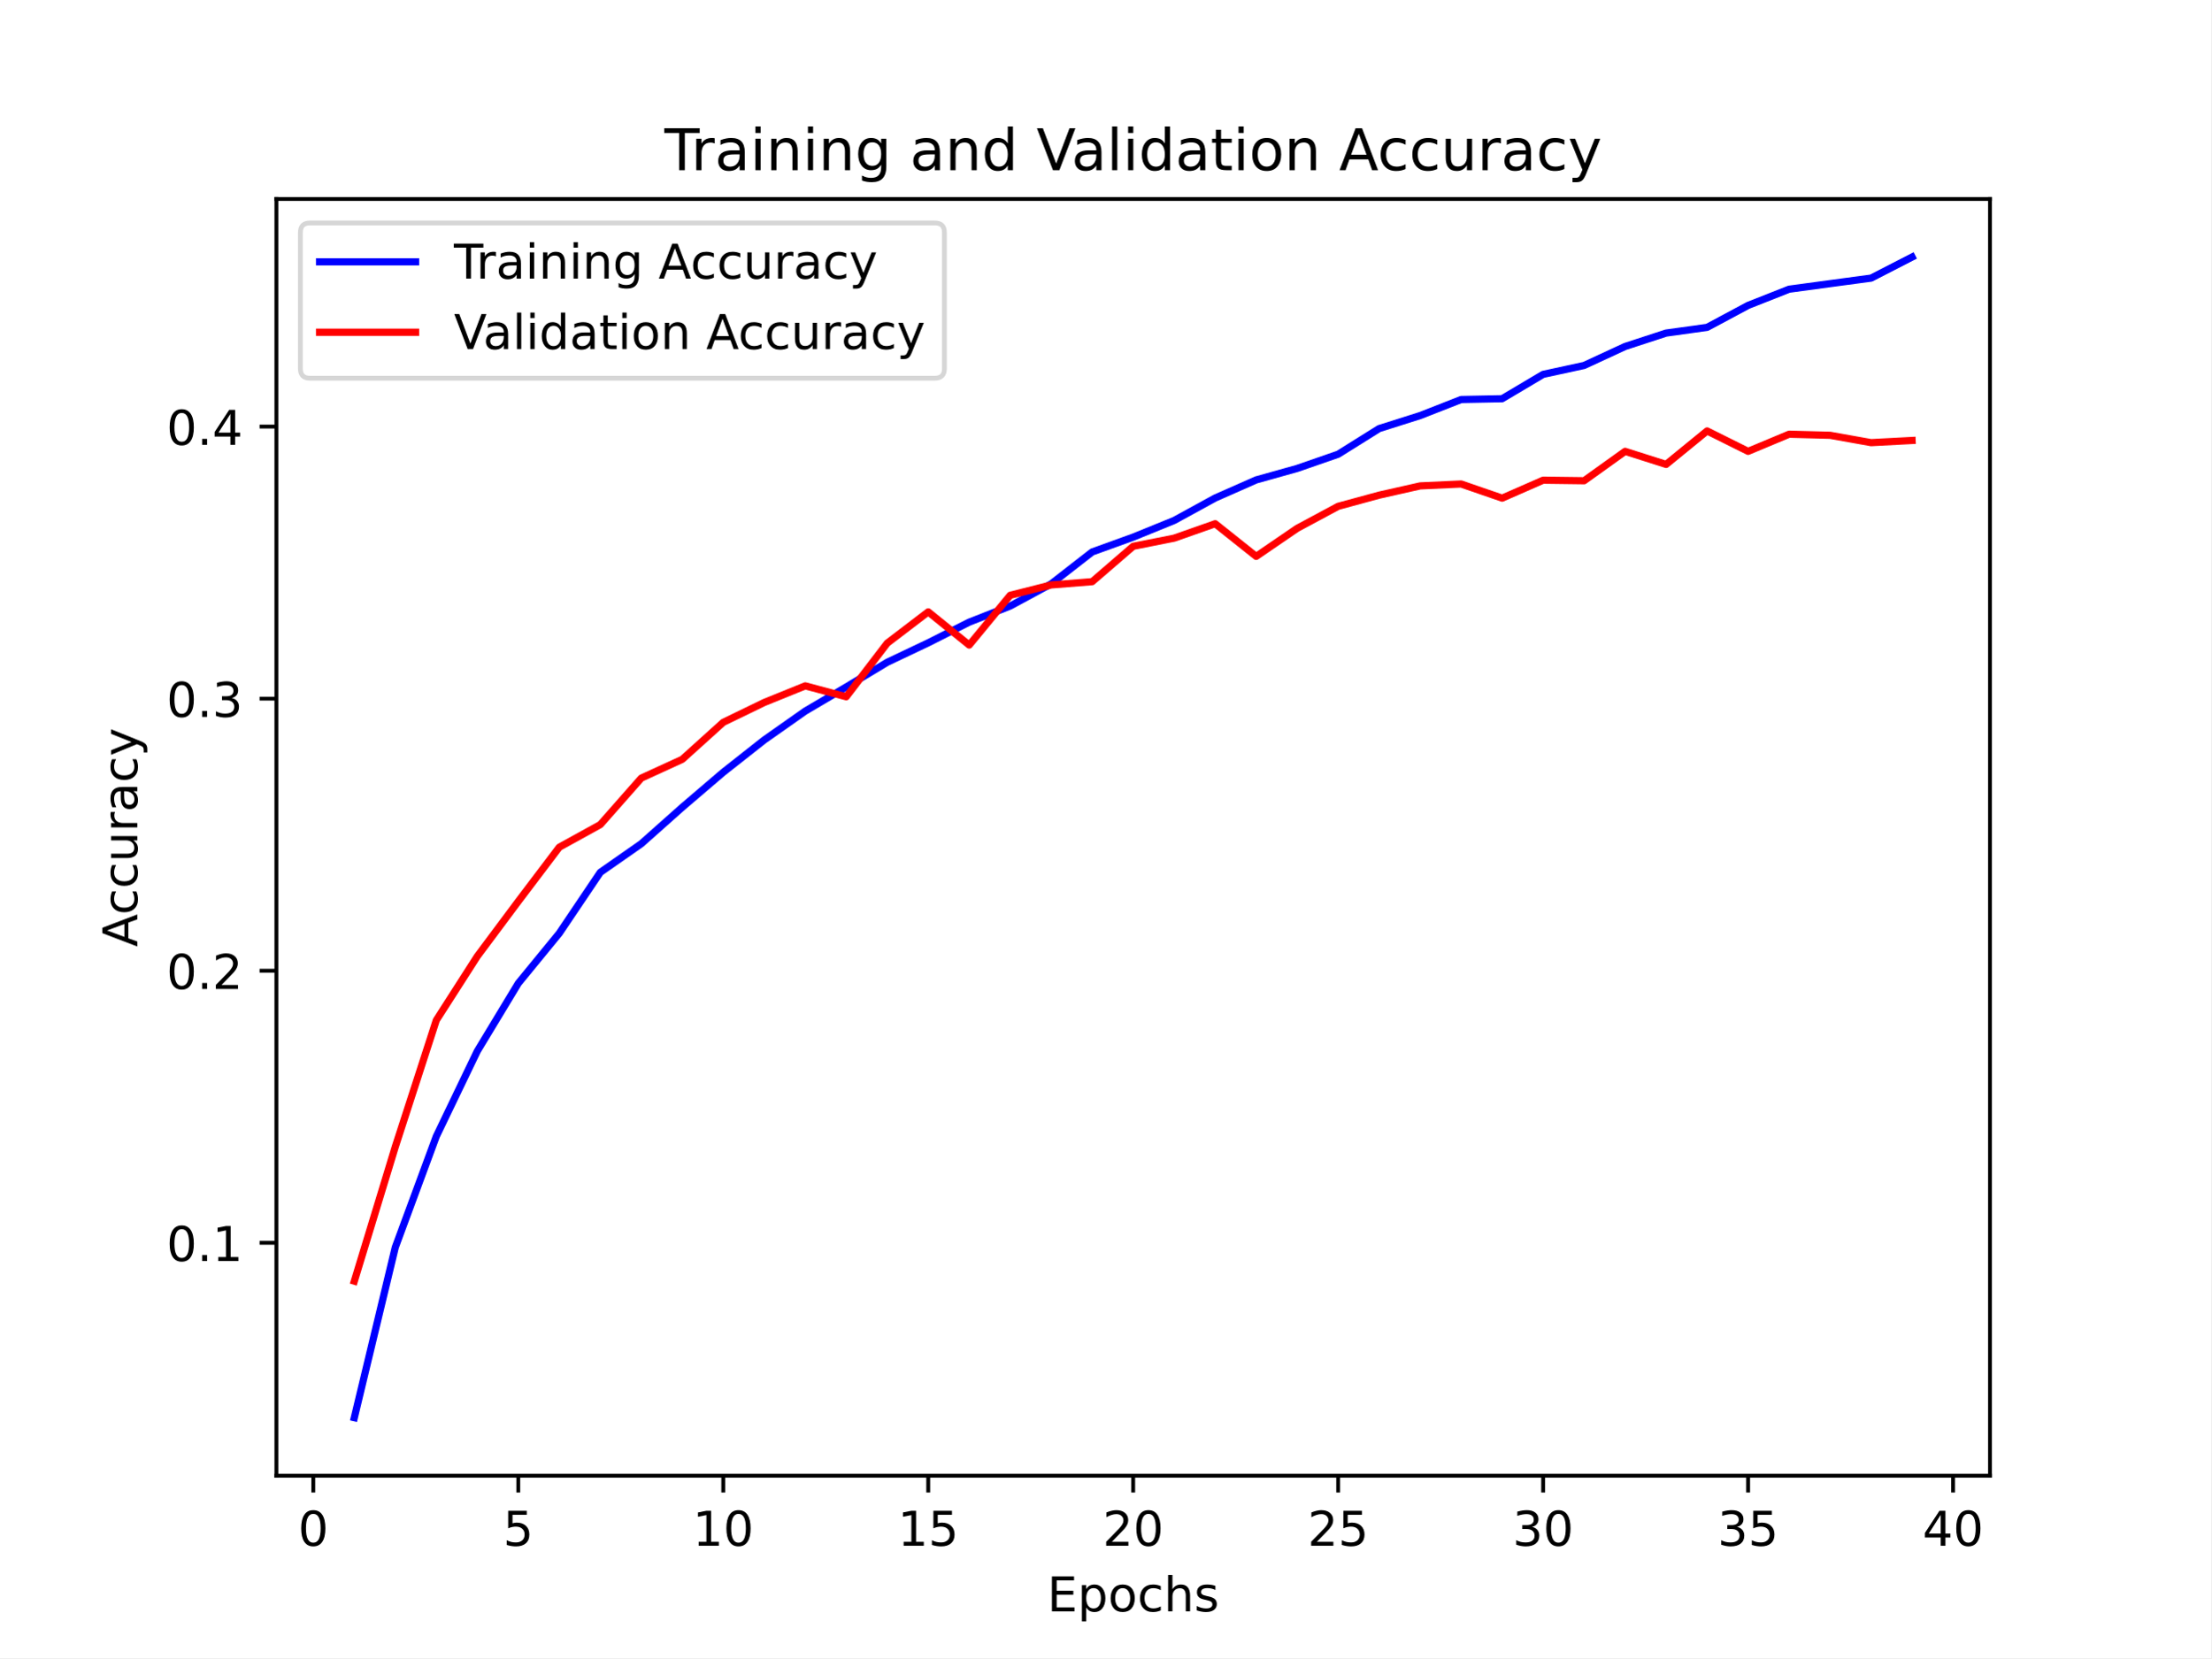
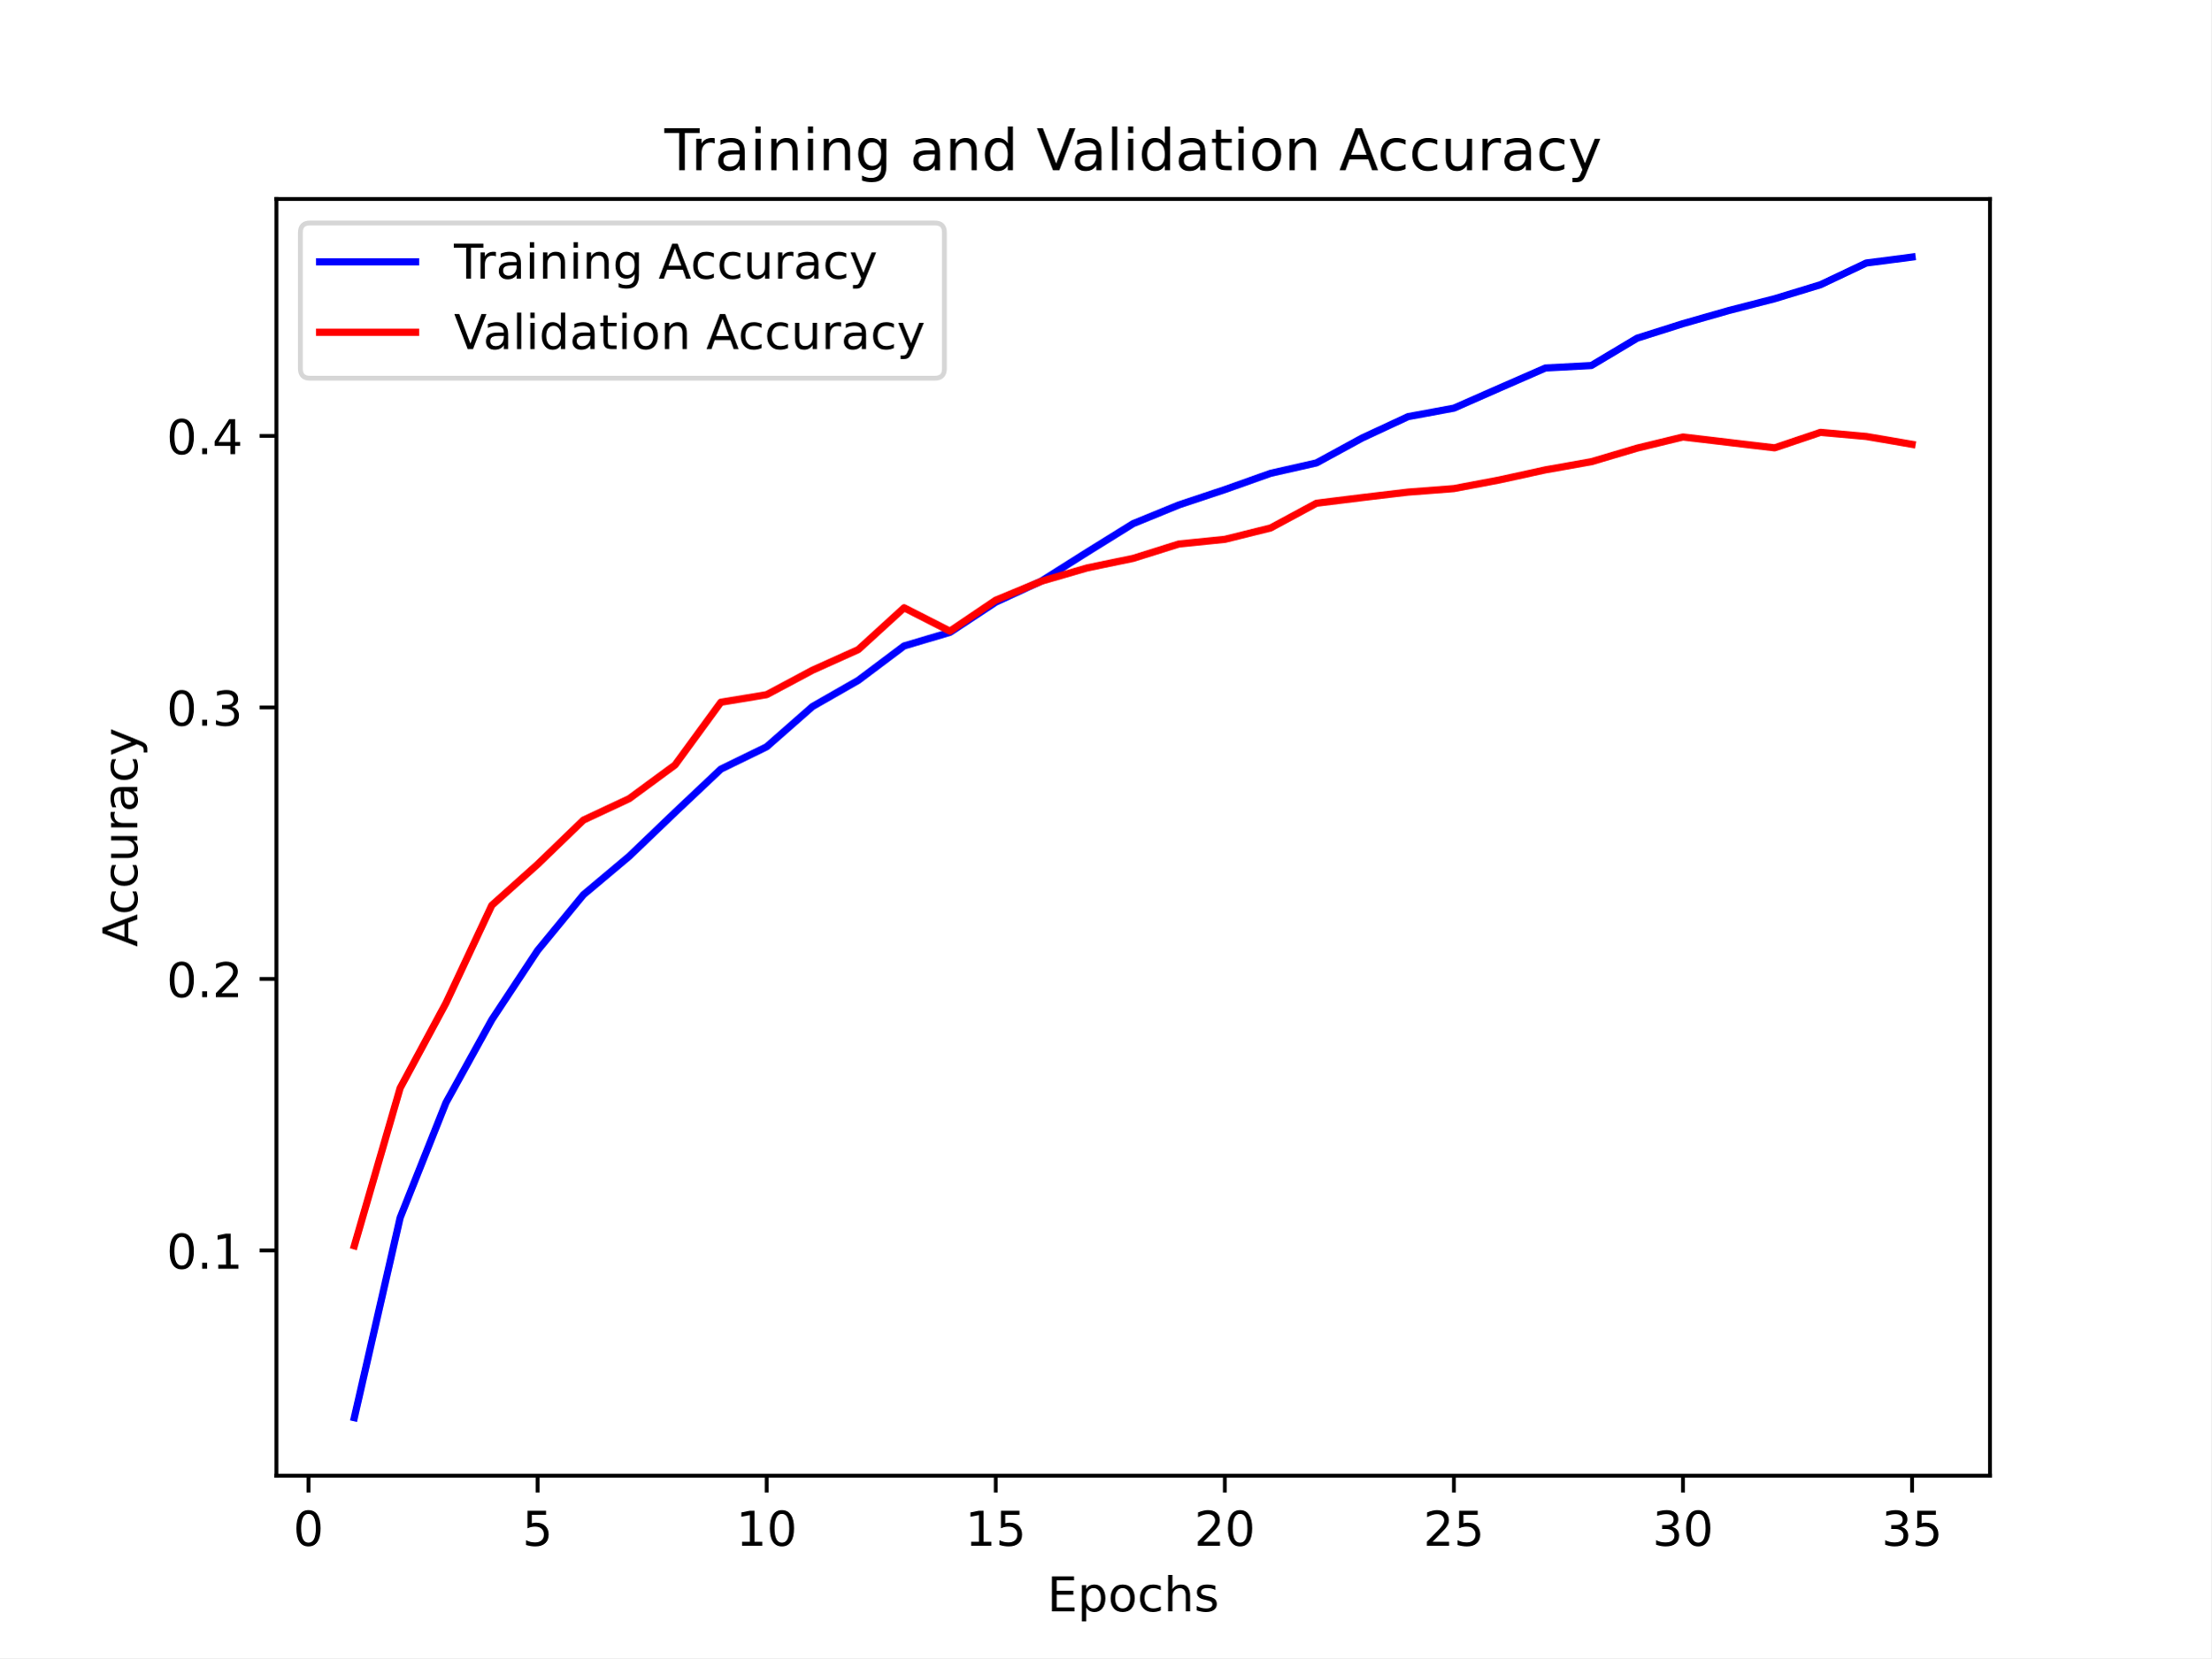
<svg xmlns="http://www.w3.org/2000/svg" xmlns:xlink="http://www.w3.org/1999/xlink" width="460.8pt" height="345.6pt" viewBox="0 0 460.8 345.6" version="1.1">
  <defs>
    <style type="text/css">*{stroke-linejoin: round; stroke-linecap: butt}</style>
  </defs>
  <g id="figure_1">
    <g id="patch_1">
      <path d="M 0 345.6  L 460.8 345.6  L 460.8 0  L 0 0  z " style="fill: #ffffff" />
    </g>
    <g id="axes_1">
      <g id="patch_2">
        <path d="M 57.6 307.584  L 414.72 307.584  L 414.72 41.472  L 57.6 41.472  z " style="fill: #ffffff" />
      </g>
      <g id="matplotlib.axis_1">
        <g id="xtick_1">
          <g id="line2d_1">
            <defs>
-               <path id="m33061c0511" d="M 0 0  L 0 3.5  " style="stroke: #000000; stroke-width: 0.8" />
+               <path id="md360a9dd7e" d="M 0 0  L 0 3.5  " style="stroke: #000000; stroke-width: 0.8" />
            </defs>
            <g>
-               <use xlink:href="#m33061c0511" x="65.289" y="307.584" style="stroke: #000000; stroke-width: 0.8" />
+               <use xlink:href="#md360a9dd7e" x="64.284" y="307.584" style="stroke: #000000; stroke-width: 0.8" />
            </g>
          </g>
          <g id="text_1">
-             <g transform="translate(62.10794 322.1824) scale(0.1 -0.1)">
+             <g transform="translate(61.10281 322.1824) scale(0.1 -0.1)">
              <defs>
                <path id="DejaVuSans-30" d="M 2034 4250  Q 1547 4250 1301 3770  Q 1056 3291 1056 2328  Q 1056 1369 1301 889  Q 1547 409 2034 409  Q 2525 409 2770 889  Q 3016 1369 3016 2328  Q 3016 3291 2770 3770  Q 2525 4250 2034 4250  z M 2034 4750  Q 2819 4750 3233 4129  Q 3647 3509 3647 2328  Q 3647 1150 3233 529  Q 2819 -91 2034 -91  Q 1250 -91 836 529  Q 422 1150 422 2328  Q 422 3509 836 4129  Q 1250 4750 2034 4750  z " transform="scale(0.015625)" />
              </defs>
              <use xlink:href="#DejaVuSans-30" />
            </g>
          </g>
        </g>
        <g id="xtick_2">
          <g id="line2d_2">
            <g>
-               <use xlink:href="#m33061c0511" x="108.007" y="307.584" style="stroke: #000000; stroke-width: 0.8" />
+               <use xlink:href="#md360a9dd7e" x="112.027" y="307.584" style="stroke: #000000; stroke-width: 0.8" />
            </g>
          </g>
          <g id="text_2">
-             <g transform="translate(104.8256 322.1824) scale(0.1 -0.1)">
+             <g transform="translate(108.8461 322.1824) scale(0.1 -0.1)">
              <defs>
                <path id="DejaVuSans-35" d="M 691 4666  L 3169 4666  L 3169 4134  L 1269 4134  L 1269 2991  Q 1406 3038 1543 3061  Q 1681 3084 1819 3084  Q 2600 3084 3056 2656  Q 3513 2228 3513 1497  Q 3513 744 3044 326  Q 2575 -91 1722 -91  Q 1428 -91 1123 -41  Q 819 9 494 109  L 494 744  Q 775 591 1075 516  Q 1375 441 1709 441  Q 2250 441 2565 725  Q 2881 1009 2881 1497  Q 2881 1984 2565 2268  Q 2250 2553 1709 2553  Q 1456 2553 1204 2497  Q 953 2441 691 2322  L 691 4666  z " transform="scale(0.015625)" />
              </defs>
              <use xlink:href="#DejaVuSans-35" />
            </g>
          </g>
        </g>
        <g id="xtick_3">
          <g id="line2d_3">
            <g>
-               <use xlink:href="#m33061c0511" x="150.725" y="307.584" style="stroke: #000000; stroke-width: 0.8" />
+               <use xlink:href="#md360a9dd7e" x="159.771" y="307.584" style="stroke: #000000; stroke-width: 0.8" />
            </g>
          </g>
          <g id="text_3">
-             <g transform="translate(144.3621 322.1824) scale(0.1 -0.1)">
+             <g transform="translate(153.4082 322.1824) scale(0.1 -0.1)">
              <defs>
                <path id="DejaVuSans-31" d="M 794 531  L 1825 531  L 1825 4091  L 703 3866  L 703 4441  L 1819 4666  L 2450 4666  L 2450 531  L 3481 531  L 3481 0  L 794 0  L 794 531  z " transform="scale(0.015625)" />
              </defs>
              <use xlink:href="#DejaVuSans-31" />
              <use xlink:href="#DejaVuSans-30" x="63.623" />
            </g>
          </g>
        </g>
        <g id="xtick_4">
          <g id="line2d_4">
            <g>
-               <use xlink:href="#m33061c0511" x="193.442" y="307.584" style="stroke: #000000; stroke-width: 0.8" />
+               <use xlink:href="#md360a9dd7e" x="207.514" y="307.584" style="stroke: #000000; stroke-width: 0.8" />
            </g>
          </g>
          <g id="text_4">
-             <g transform="translate(187.0798 322.1824) scale(0.1 -0.1)">
+             <g transform="translate(201.1515 322.1824) scale(0.1 -0.1)">
              <use xlink:href="#DejaVuSans-31" />
              <use xlink:href="#DejaVuSans-35" x="63.623" />
            </g>
          </g>
        </g>
        <g id="xtick_5">
          <g id="line2d_5">
            <g>
-               <use xlink:href="#m33061c0511" x="236.16" y="307.584" style="stroke: #000000; stroke-width: 0.8" />
+               <use xlink:href="#md360a9dd7e" x="255.257" y="307.584" style="stroke: #000000; stroke-width: 0.8" />
            </g>
          </g>
          <g id="text_5">
-             <g transform="translate(229.7975 322.1824) scale(0.1 -0.1)">
+             <g transform="translate(248.8948 322.1824) scale(0.1 -0.1)">
              <defs>
                <path id="DejaVuSans-32" d="M 1228 531  L 3431 531  L 3431 0  L 469 0  L 469 531  Q 828 903 1448 1529  Q 2069 2156 2228 2338  Q 2531 2678 2651 2914  Q 2772 3150 2772 3378  Q 2772 3750 2511 3984  Q 2250 4219 1831 4219  Q 1534 4219 1204 4116  Q 875 4013 500 3803  L 500 4441  Q 881 4594 1212 4672  Q 1544 4750 1819 4750  Q 2544 4750 2975 4387  Q 3406 4025 3406 3419  Q 3406 3131 3298 2873  Q 3191 2616 2906 2266  Q 2828 2175 2409 1742  Q 1991 1309 1228 531  z " transform="scale(0.015625)" />
              </defs>
              <use xlink:href="#DejaVuSans-32" />
              <use xlink:href="#DejaVuSans-30" x="63.623" />
            </g>
          </g>
        </g>
        <g id="xtick_6">
          <g id="line2d_6">
            <g>
-               <use xlink:href="#m33061c0511" x="278.878" y="307.584" style="stroke: #000000; stroke-width: 0.8" />
+               <use xlink:href="#md360a9dd7e" x="303.001" y="307.584" style="stroke: #000000; stroke-width: 0.8" />
            </g>
          </g>
          <g id="text_6">
-             <g transform="translate(272.5152 322.1824) scale(0.1 -0.1)">
+             <g transform="translate(296.6381 322.1824) scale(0.1 -0.1)">
              <use xlink:href="#DejaVuSans-32" />
              <use xlink:href="#DejaVuSans-35" x="63.623" />
            </g>
          </g>
        </g>
        <g id="xtick_7">
          <g id="line2d_7">
            <g>
-               <use xlink:href="#m33061c0511" x="321.595" y="307.584" style="stroke: #000000; stroke-width: 0.8" />
+               <use xlink:href="#md360a9dd7e" x="350.744" y="307.584" style="stroke: #000000; stroke-width: 0.8" />
            </g>
          </g>
          <g id="text_7">
-             <g transform="translate(315.2329 322.1824) scale(0.1 -0.1)">
+             <g transform="translate(344.3815 322.1824) scale(0.1 -0.1)">
              <defs>
                <path id="DejaVuSans-33" d="M 2597 2516  Q 3050 2419 3304 2112  Q 3559 1806 3559 1356  Q 3559 666 3084 287  Q 2609 -91 1734 -91  Q 1441 -91 1130 -33  Q 819 25 488 141  L 488 750  Q 750 597 1062 519  Q 1375 441 1716 441  Q 2309 441 2620 675  Q 2931 909 2931 1356  Q 2931 1769 2642 2001  Q 2353 2234 1838 2234  L 1294 2234  L 1294 2753  L 1863 2753  Q 2328 2753 2575 2939  Q 2822 3125 2822 3475  Q 2822 3834 2567 4026  Q 2313 4219 1838 4219  Q 1578 4219 1281 4162  Q 984 4106 628 3988  L 628 4550  Q 988 4650 1302 4700  Q 1616 4750 1894 4750  Q 2613 4750 3031 4423  Q 3450 4097 3450 3541  Q 3450 3153 3228 2886  Q 3006 2619 2597 2516  z " transform="scale(0.015625)" />
              </defs>
              <use xlink:href="#DejaVuSans-33" />
              <use xlink:href="#DejaVuSans-30" x="63.623" />
            </g>
          </g>
        </g>
        <g id="xtick_8">
          <g id="line2d_8">
            <g>
-               <use xlink:href="#m33061c0511" x="364.313" y="307.584" style="stroke: #000000; stroke-width: 0.8" />
+               <use xlink:href="#md360a9dd7e" x="398.487" y="307.584" style="stroke: #000000; stroke-width: 0.8" />
            </g>
          </g>
          <g id="text_8">
-             <g transform="translate(357.9506 322.1824) scale(0.1 -0.1)">
+             <g transform="translate(392.1248 322.1824) scale(0.1 -0.1)">
              <use xlink:href="#DejaVuSans-33" />
              <use xlink:href="#DejaVuSans-35" x="63.623" />
            </g>
          </g>
        </g>
-         <g id="xtick_9">
-           <g id="line2d_9">
-             <g>
-               <use xlink:href="#m33061c0511" x="407.031" y="307.584" style="stroke: #000000; stroke-width: 0.8" />
-             </g>
-           </g>
-           <g id="text_9">
-             <g transform="translate(400.6683 322.1824) scale(0.1 -0.1)">
-               <defs>
-                 <path id="DejaVuSans-34" d="M 2419 4116  L 825 1625  L 2419 1625  L 2419 4116  z M 2253 4666  L 3047 4666  L 3047 1625  L 3713 1625  L 3713 1100  L 3047 1100  L 3047 0  L 2419 0  L 2419 1100  L 313 1100  L 313 1709  L 2253 4666  z " transform="scale(0.015625)" />
-               </defs>
-               <use xlink:href="#DejaVuSans-34" />
-               <use xlink:href="#DejaVuSans-30" x="63.623" />
-             </g>
-           </g>
-         </g>
-         <g id="text_10">
+         <g id="text_9">
          <g transform="translate(218.2444 335.8606) scale(0.1 -0.1)">
            <defs>
              <path id="DejaVuSans-45" d="M 628 4666  L 3578 4666  L 3578 4134  L 1259 4134  L 1259 2753  L 3481 2753  L 3481 2222  L 1259 2222  L 1259 531  L 3634 531  L 3634 0  L 628 0  L 628 4666  z " transform="scale(0.015625)" />
              <path id="DejaVuSans-70" d="M 1159 525  L 1159 -1331  L 581 -1331  L 581 3500  L 1159 3500  L 1159 2969  Q 1341 3281 1617 3432  Q 1894 3584 2278 3584  Q 2916 3584 3314 3078  Q 3713 2572 3713 1747  Q 3713 922 3314 415  Q 2916 -91 2278 -91  Q 1894 -91 1617 61  Q 1341 213 1159 525  z M 3116 1747  Q 3116 2381 2855 2742  Q 2594 3103 2138 3103  Q 1681 3103 1420 2742  Q 1159 2381 1159 1747  Q 1159 1113 1420 752  Q 1681 391 2138 391  Q 2594 391 2855 752  Q 3116 1113 3116 1747  z " transform="scale(0.015625)" />
              <path id="DejaVuSans-6f" d="M 1959 3097  Q 1497 3097 1228 2736  Q 959 2375 959 1747  Q 959 1119 1226 758  Q 1494 397 1959 397  Q 2419 397 2687 759  Q 2956 1122 2956 1747  Q 2956 2369 2687 2733  Q 2419 3097 1959 3097  z M 1959 3584  Q 2709 3584 3137 3096  Q 3566 2609 3566 1747  Q 3566 888 3137 398  Q 2709 -91 1959 -91  Q 1206 -91 779 398  Q 353 888 353 1747  Q 353 2609 779 3096  Q 1206 3584 1959 3584  z " transform="scale(0.015625)" />
              <path id="DejaVuSans-63" d="M 3122 3366  L 3122 2828  Q 2878 2963 2633 3030  Q 2388 3097 2138 3097  Q 1578 3097 1268 2742  Q 959 2388 959 1747  Q 959 1106 1268 751  Q 1578 397 2138 397  Q 2388 397 2633 464  Q 2878 531 3122 666  L 3122 134  Q 2881 22 2623 -34  Q 2366 -91 2075 -91  Q 1284 -91 818 406  Q 353 903 353 1747  Q 353 2603 823 3093  Q 1294 3584 2113 3584  Q 2378 3584 2631 3529  Q 2884 3475 3122 3366  z " transform="scale(0.015625)" />
              <path id="DejaVuSans-68" d="M 3513 2113  L 3513 0  L 2938 0  L 2938 2094  Q 2938 2591 2744 2837  Q 2550 3084 2163 3084  Q 1697 3084 1428 2787  Q 1159 2491 1159 1978  L 1159 0  L 581 0  L 581 4863  L 1159 4863  L 1159 2956  Q 1366 3272 1645 3428  Q 1925 3584 2291 3584  Q 2894 3584 3203 3211  Q 3513 2838 3513 2113  z " transform="scale(0.015625)" />
              <path id="DejaVuSans-73" d="M 2834 3397  L 2834 2853  Q 2591 2978 2328 3040  Q 2066 3103 1784 3103  Q 1356 3103 1142 2972  Q 928 2841 928 2578  Q 928 2378 1081 2264  Q 1234 2150 1697 2047  L 1894 2003  Q 2506 1872 2764 1633  Q 3022 1394 3022 966  Q 3022 478 2636 193  Q 2250 -91 1575 -91  Q 1294 -91 989 -36  Q 684 19 347 128  L 347 722  Q 666 556 975 473  Q 1284 391 1588 391  Q 1994 391 2212 530  Q 2431 669 2431 922  Q 2431 1156 2273 1281  Q 2116 1406 1581 1522  L 1381 1569  Q 847 1681 609 1914  Q 372 2147 372 2553  Q 372 3047 722 3315  Q 1072 3584 1716 3584  Q 2034 3584 2315 3537  Q 2597 3491 2834 3397  z " transform="scale(0.015625)" />
            </defs>
            <use xlink:href="#DejaVuSans-45" />
            <use xlink:href="#DejaVuSans-70" x="63.184" />
            <use xlink:href="#DejaVuSans-6f" x="126.66" />
            <use xlink:href="#DejaVuSans-63" x="187.842" />
            <use xlink:href="#DejaVuSans-68" x="242.822" />
            <use xlink:href="#DejaVuSans-73" x="306.201" />
          </g>
        </g>
      </g>
      <g id="matplotlib.axis_2">
        <g id="ytick_1">
-           <g id="line2d_10">
+           <g id="line2d_9">
            <defs>
-               <path id="m195e820d7e" d="M 0 0  L -3.5 0  " style="stroke: #000000; stroke-width: 0.8" />
+               <path id="m01bfcd60c3" d="M 0 0  L -3.5 0  " style="stroke: #000000; stroke-width: 0.8" />
            </defs>
            <g>
-               <use xlink:href="#m195e820d7e" x="57.6" y="259.038" style="stroke: #000000; stroke-width: 0.8" />
-             </g>
-           </g>
-           <g id="text_11">
-             <g transform="translate(34.69687 262.8376) scale(0.1 -0.1)">
+               <use xlink:href="#m01bfcd60c3" x="57.6" y="260.639" style="stroke: #000000; stroke-width: 0.8" />
+             </g>
+           </g>
+           <g id="text_10">
+             <g transform="translate(34.69687 264.4382) scale(0.1 -0.1)">
              <defs>
                <path id="DejaVuSans-2e" d="M 684 794  L 1344 794  L 1344 0  L 684 0  L 684 794  z " transform="scale(0.015625)" />
              </defs>
              <use xlink:href="#DejaVuSans-30" />
              <use xlink:href="#DejaVuSans-2e" x="63.623" />
              <use xlink:href="#DejaVuSans-31" x="95.41" />
            </g>
          </g>
        </g>
        <g id="ytick_2">
-           <g id="line2d_11">
-             <g>
-               <use xlink:href="#m195e820d7e" x="57.6" y="202.33" style="stroke: #000000; stroke-width: 0.8" />
-             </g>
-           </g>
-           <g id="text_12">
-             <g transform="translate(34.69687 206.1287) scale(0.1 -0.1)">
+           <g id="line2d_10">
+             <g>
+               <use xlink:href="#m01bfcd60c3" x="57.6" y="204.043" style="stroke: #000000; stroke-width: 0.8" />
+             </g>
+           </g>
+           <g id="text_11">
+             <g transform="translate(34.69687 207.8421) scale(0.1 -0.1)">
              <use xlink:href="#DejaVuSans-30" />
              <use xlink:href="#DejaVuSans-2e" x="63.623" />
              <use xlink:href="#DejaVuSans-32" x="95.41" />
            </g>
          </g>
        </g>
        <g id="ytick_3">
-           <g id="line2d_12">
-             <g>
-               <use xlink:href="#m195e820d7e" x="57.6" y="145.621" style="stroke: #000000; stroke-width: 0.8" />
-             </g>
-           </g>
-           <g id="text_13">
-             <g transform="translate(34.69687 149.4199) scale(0.1 -0.1)">
+           <g id="line2d_11">
+             <g>
+               <use xlink:href="#m01bfcd60c3" x="57.6" y="147.447" style="stroke: #000000; stroke-width: 0.8" />
+             </g>
+           </g>
+           <g id="text_12">
+             <g transform="translate(34.69687 151.246) scale(0.1 -0.1)">
              <use xlink:href="#DejaVuSans-30" />
              <use xlink:href="#DejaVuSans-2e" x="63.623" />
              <use xlink:href="#DejaVuSans-33" x="95.41" />
            </g>
          </g>
        </g>
        <g id="ytick_4">
-           <g id="line2d_13">
-             <g>
-               <use xlink:href="#m195e820d7e" x="57.6" y="88.912" style="stroke: #000000; stroke-width: 0.8" />
-             </g>
-           </g>
-           <g id="text_14">
-             <g transform="translate(34.69687 92.71102) scale(0.1 -0.1)">
+           <g id="line2d_12">
+             <g>
+               <use xlink:href="#m01bfcd60c3" x="57.6" y="90.851" style="stroke: #000000; stroke-width: 0.8" />
+             </g>
+           </g>
+           <g id="text_13">
+             <g transform="translate(34.69687 94.6499) scale(0.1 -0.1)">
+               <defs>
+                 <path id="DejaVuSans-34" d="M 2419 4116  L 825 1625  L 2419 1625  L 2419 4116  z M 2253 4666  L 3047 4666  L 3047 1625  L 3713 1625  L 3713 1100  L 3047 1100  L 3047 0  L 2419 0  L 2419 1100  L 313 1100  L 313 1709  L 2253 4666  z " transform="scale(0.015625)" />
+               </defs>
              <use xlink:href="#DejaVuSans-30" />
              <use xlink:href="#DejaVuSans-2e" x="63.623" />
              <use xlink:href="#DejaVuSans-34" x="95.41" />
            </g>
          </g>
        </g>
-         <g id="text_15">
+         <g id="text_14">
          <g transform="translate(28.61719 197.3561) rotate(-90) scale(0.1 -0.1)">
            <defs>
              <path id="DejaVuSans-41" d="M 2188 4044  L 1331 1722  L 3047 1722  L 2188 4044  z M 1831 4666  L 2547 4666  L 4325 0  L 3669 0  L 3244 1197  L 1141 1197  L 716 0  L 50 0  L 1831 4666  z " transform="scale(0.015625)" />
              <path id="DejaVuSans-75" d="M 544 1381  L 544 3500  L 1119 3500  L 1119 1403  Q 1119 906 1312 657  Q 1506 409 1894 409  Q 2359 409 2629 706  Q 2900 1003 2900 1516  L 2900 3500  L 3475 3500  L 3475 0  L 2900 0  L 2900 538  Q 2691 219 2414 64  Q 2138 -91 1772 -91  Q 1169 -91 856 284  Q 544 659 544 1381  z M 1991 3584  L 1991 3584  z " transform="scale(0.015625)" />
              <path id="DejaVuSans-72" d="M 2631 2963  Q 2534 3019 2420 3045  Q 2306 3072 2169 3072  Q 1681 3072 1420 2755  Q 1159 2438 1159 1844  L 1159 0  L 581 0  L 581 3500  L 1159 3500  L 1159 2956  Q 1341 3275 1631 3429  Q 1922 3584 2338 3584  Q 2397 3584 2469 3576  Q 2541 3569 2628 3553  L 2631 2963  z " transform="scale(0.015625)" />
              <path id="DejaVuSans-61" d="M 2194 1759  Q 1497 1759 1228 1600  Q 959 1441 959 1056  Q 959 750 1161 570  Q 1363 391 1709 391  Q 2188 391 2477 730  Q 2766 1069 2766 1631  L 2766 1759  L 2194 1759  z M 3341 1997  L 3341 0  L 2766 0  L 2766 531  Q 2569 213 2275 61  Q 1981 -91 1556 -91  Q 1019 -91 701 211  Q 384 513 384 1019  Q 384 1609 779 1909  Q 1175 2209 1959 2209  L 2766 2209  L 2766 2266  Q 2766 2663 2505 2880  Q 2244 3097 1772 3097  Q 1472 3097 1187 3025  Q 903 2953 641 2809  L 641 3341  Q 956 3463 1253 3523  Q 1550 3584 1831 3584  Q 2591 3584 2966 3190  Q 3341 2797 3341 1997  z " transform="scale(0.015625)" />
              <path id="DejaVuSans-79" d="M 2059 -325  Q 1816 -950 1584 -1140  Q 1353 -1331 966 -1331  L 506 -1331  L 506 -850  L 844 -850  Q 1081 -850 1212 -737  Q 1344 -625 1503 -206  L 1606 56  L 191 3500  L 800 3500  L 1894 763  L 2988 3500  L 3597 3500  L 2059 -325  z " transform="scale(0.015625)" />
            </defs>
            <use xlink:href="#DejaVuSans-41" />
            <use xlink:href="#DejaVuSans-63" x="66.658" />
            <use xlink:href="#DejaVuSans-63" x="121.639" />
            <use xlink:href="#DejaVuSans-75" x="176.619" />
            <use xlink:href="#DejaVuSans-72" x="239.998" />
            <use xlink:href="#DejaVuSans-61" x="281.111" />
            <use xlink:href="#DejaVuSans-63" x="342.391" />
            <use xlink:href="#DejaVuSans-79" x="397.371" />
          </g>
        </g>
      </g>
+       <g id="line2d_13">
+         <path d="M 73.833 295.488  L 83.381 253.819  L 92.93 229.837  L 102.479 212.561  L 112.027 198.114  L 121.576 186.498  L 131.125 178.476  L 140.673 169.321  L 150.222 160.308  L 159.771 155.653  L 169.319 147.263  L 178.868 141.801  L 188.417 134.628  L 197.965 131.798  L 207.514 125.502  L 217.063 121.087  L 226.611 115.06  L 236.16 109.131  L 245.709 105.226  L 255.257 102.043  L 264.806 98.647  L 274.355 96.482  L 283.903 91.275  L 293.452 86.832  L 303.001 85.064  L 312.549 80.861  L 322.098 76.688  L 331.647 76.178  L 341.195 70.476  L 350.744 67.448  L 360.293 64.717  L 369.841 62.256  L 379.39 59.341  L 388.939 54.813  L 398.487 53.568  " clip-path="url(#pabfd3d6b1d)" style="fill: none; stroke: #0000ff; stroke-width: 1.5; stroke-linecap: square" />
+       </g>
      <g id="line2d_14">
-         <path d="M 73.833 295.488  L 82.376 259.974  L 90.92 236.851  L 99.463 219.087  L 108.007 204.952  L 116.55 194.518  L 125.094 181.829  L 133.638 175.861  L 142.181 168.262  L 150.725 160.96  L 159.268 154.226  L 167.812 148.215  L 176.355 143.182  L 184.899 138.036  L 193.442 133.981  L 201.986 129.671  L 210.529 126.311  L 219.073 121.69  L 227.616 115.04  L 236.16 111.95  L 244.704 108.476  L 253.247 103.798  L 261.791 100.027  L 270.334 97.631  L 278.878 94.668  L 287.421 89.323  L 295.965 86.615  L 304.508 83.269  L 313.052 83.099  L 321.595 78.024  L 330.139 76.166  L 338.682 72.211  L 347.226 69.418  L 355.77 68.227  L 364.313 63.648  L 372.857 60.274  L 381.4 59.111  L 389.944 57.963  L 398.487 53.568  " clip-path="url(#p5d53af5198)" style="fill: none; stroke: #0000ff; stroke-width: 1.5; stroke-linecap: square" />
-       </g>
-       <g id="line2d_15">
-         <path d="M 73.833 267.034  L 82.376 239.02  L 90.92 212.651  L 99.463 199.324  L 108.007 187.869  L 116.55 176.584  L 125.094 171.877  L 133.638 162.18  L 142.181 158.267  L 150.725 150.554  L 159.268 146.415  L 167.812 142.955  L 176.355 145.224  L 184.899 134.052  L 193.442 127.531  L 201.986 134.449  L 210.529 124.071  L 219.073 121.916  L 227.616 121.236  L 236.16 113.864  L 244.704 112.162  L 253.247 109.157  L 261.791 115.962  L 270.334 110.121  L 278.878 105.527  L 287.421 103.202  L 295.965 101.274  L 304.508 100.877  L 313.052 103.826  L 321.595 100.083  L 330.139 100.197  L 338.682 94.072  L 347.226 96.794  L 355.77 89.819  L 364.313 94.072  L 372.857 90.5  L 381.4 90.726  L 389.944 92.258  L 398.487 91.804  " clip-path="url(#p5d53af5198)" style="fill: none; stroke: #ff0000; stroke-width: 1.5; stroke-linecap: square" />
+         <path d="M 73.833 259.677  L 83.381 226.794  L 92.93 209.08  L 102.479 188.705  L 112.027 180.159  L 121.576 170.934  L 131.125 166.463  L 140.673 159.445  L 150.222 146.371  L 159.771 144.787  L 169.319 139.693  L 178.868 135.392  L 188.417 126.676  L 197.965 131.543  L 207.514 125.091  L 217.063 121.13  L 226.611 118.356  L 236.16 116.376  L 245.709 113.376  L 255.257 112.414  L 264.806 110.037  L 274.355 104.887  L 283.903 103.698  L 293.452 102.566  L 303.001 101.83  L 312.549 100.019  L 322.098 97.925  L 331.647 96.227  L 341.195 93.397  L 350.744 91.077  L 360.293 92.209  L 369.841 93.341  L 379.39 90.115  L 388.939 90.964  L 398.487 92.605  " clip-path="url(#pabfd3d6b1d)" style="fill: none; stroke: #ff0000; stroke-width: 1.5; stroke-linecap: square" />
      </g>
      <g id="patch_3">
        <path d="M 57.6 307.584  L 57.6 41.472  " style="fill: none; stroke: #000000; stroke-width: 0.8; stroke-linejoin: miter; stroke-linecap: square" />
      </g>
      <g id="patch_4">
        <path d="M 414.72 307.584  L 414.72 41.472  " style="fill: none; stroke: #000000; stroke-width: 0.8; stroke-linejoin: miter; stroke-linecap: square" />
      </g>
      <g id="patch_5">
        <path d="M 57.6 307.584  L 414.72 307.584  " style="fill: none; stroke: #000000; stroke-width: 0.8; stroke-linejoin: miter; stroke-linecap: square" />
      </g>
      <g id="patch_6">
        <path d="M 57.6 41.472  L 414.72 41.472  " style="fill: none; stroke: #000000; stroke-width: 0.8; stroke-linejoin: miter; stroke-linecap: square" />
      </g>
-       <g id="text_16">
+       <g id="text_15">
        <g transform="translate(138.4575 35.472) scale(0.12 -0.12)">
          <defs>
            <path id="DejaVuSans-54" d="M -19 4666  L 3928 4666  L 3928 4134  L 2272 4134  L 2272 0  L 1638 0  L 1638 4134  L -19 4134  L -19 4666  z " transform="scale(0.015625)" />
            <path id="DejaVuSans-69" d="M 603 3500  L 1178 3500  L 1178 0  L 603 0  L 603 3500  z M 603 4863  L 1178 4863  L 1178 4134  L 603 4134  L 603 4863  z " transform="scale(0.015625)" />
            <path id="DejaVuSans-6e" d="M 3513 2113  L 3513 0  L 2938 0  L 2938 2094  Q 2938 2591 2744 2837  Q 2550 3084 2163 3084  Q 1697 3084 1428 2787  Q 1159 2491 1159 1978  L 1159 0  L 581 0  L 581 3500  L 1159 3500  L 1159 2956  Q 1366 3272 1645 3428  Q 1925 3584 2291 3584  Q 2894 3584 3203 3211  Q 3513 2838 3513 2113  z " transform="scale(0.015625)" />
            <path id="DejaVuSans-67" d="M 2906 1791  Q 2906 2416 2648 2759  Q 2391 3103 1925 3103  Q 1463 3103 1205 2759  Q 947 2416 947 1791  Q 947 1169 1205 825  Q 1463 481 1925 481  Q 2391 481 2648 825  Q 2906 1169 2906 1791  z M 3481 434  Q 3481 -459 3084 -895  Q 2688 -1331 1869 -1331  Q 1566 -1331 1297 -1286  Q 1028 -1241 775 -1147  L 775 -588  Q 1028 -725 1275 -790  Q 1522 -856 1778 -856  Q 2344 -856 2625 -561  Q 2906 -266 2906 331  L 2906 616  Q 2728 306 2450 153  Q 2172 0 1784 0  Q 1141 0 747 490  Q 353 981 353 1791  Q 353 2603 747 3093  Q 1141 3584 1784 3584  Q 2172 3584 2450 3431  Q 2728 3278 2906 2969  L 2906 3500  L 3481 3500  L 3481 434  z " transform="scale(0.015625)" />
            <path id="DejaVuSans-20" transform="scale(0.015625)" />
            <path id="DejaVuSans-64" d="M 2906 2969  L 2906 4863  L 3481 4863  L 3481 0  L 2906 0  L 2906 525  Q 2725 213 2448 61  Q 2172 -91 1784 -91  Q 1150 -91 751 415  Q 353 922 353 1747  Q 353 2572 751 3078  Q 1150 3584 1784 3584  Q 2172 3584 2448 3432  Q 2725 3281 2906 2969  z M 947 1747  Q 947 1113 1208 752  Q 1469 391 1925 391  Q 2381 391 2643 752  Q 2906 1113 2906 1747  Q 2906 2381 2643 2742  Q 2381 3103 1925 3103  Q 1469 3103 1208 2742  Q 947 2381 947 1747  z " transform="scale(0.015625)" />
            <path id="DejaVuSans-56" d="M 1831 0  L 50 4666  L 709 4666  L 2188 738  L 3669 4666  L 4325 4666  L 2547 0  L 1831 0  z " transform="scale(0.015625)" />
            <path id="DejaVuSans-6c" d="M 603 4863  L 1178 4863  L 1178 0  L 603 0  L 603 4863  z " transform="scale(0.015625)" />
            <path id="DejaVuSans-74" d="M 1172 4494  L 1172 3500  L 2356 3500  L 2356 3053  L 1172 3053  L 1172 1153  Q 1172 725 1289 603  Q 1406 481 1766 481  L 2356 481  L 2356 0  L 1766 0  Q 1100 0 847 248  Q 594 497 594 1153  L 594 3053  L 172 3053  L 172 3500  L 594 3500  L 594 4494  L 1172 4494  z " transform="scale(0.015625)" />
          </defs>
          <use xlink:href="#DejaVuSans-54" />
          <use xlink:href="#DejaVuSans-72" x="46.334" />
          <use xlink:href="#DejaVuSans-61" x="87.447" />
          <use xlink:href="#DejaVuSans-69" x="148.727" />
          <use xlink:href="#DejaVuSans-6e" x="176.51" />
          <use xlink:href="#DejaVuSans-69" x="239.889" />
          <use xlink:href="#DejaVuSans-6e" x="267.672" />
          <use xlink:href="#DejaVuSans-67" x="331.051" />
          <use xlink:href="#DejaVuSans-20" x="394.527" />
          <use xlink:href="#DejaVuSans-61" x="426.314" />
          <use xlink:href="#DejaVuSans-6e" x="487.594" />
          <use xlink:href="#DejaVuSans-64" x="550.973" />
          <use xlink:href="#DejaVuSans-20" x="614.449" />
          <use xlink:href="#DejaVuSans-56" x="646.236" />
          <use xlink:href="#DejaVuSans-61" x="706.895" />
          <use xlink:href="#DejaVuSans-6c" x="768.174" />
          <use xlink:href="#DejaVuSans-69" x="795.957" />
          <use xlink:href="#DejaVuSans-64" x="823.74" />
          <use xlink:href="#DejaVuSans-61" x="887.217" />
          <use xlink:href="#DejaVuSans-74" x="948.496" />
          <use xlink:href="#DejaVuSans-69" x="987.705" />
          <use xlink:href="#DejaVuSans-6f" x="1015.488" />
          <use xlink:href="#DejaVuSans-6e" x="1076.67" />
          <use xlink:href="#DejaVuSans-20" x="1140.049" />
          <use xlink:href="#DejaVuSans-41" x="1171.836" />
          <use xlink:href="#DejaVuSans-63" x="1238.494" />
          <use xlink:href="#DejaVuSans-63" x="1293.475" />
          <use xlink:href="#DejaVuSans-75" x="1348.455" />
          <use xlink:href="#DejaVuSans-72" x="1411.834" />
          <use xlink:href="#DejaVuSans-61" x="1452.947" />
          <use xlink:href="#DejaVuSans-63" x="1514.227" />
          <use xlink:href="#DejaVuSans-79" x="1569.207" />
        </g>
      </g>
      <g id="legend_1">
        <g id="patch_7">
          <path d="M 64.6 78.828  L 194.816 78.828  Q 196.816 78.828 196.816 76.828  L 196.816 48.472  Q 196.816 46.472 194.816 46.472  L 64.6 46.472  Q 62.6 46.472 62.6 48.472  L 62.6 76.828  Q 62.6 78.828 64.6 78.828  z " style="fill: #ffffff; opacity: 0.8; stroke: #cccccc; stroke-linejoin: miter" />
        </g>
-         <g id="line2d_16">
+         <g id="line2d_15">
          <path d="M 66.6 54.57  L 76.6 54.57  L 86.6 54.57  " style="fill: none; stroke: #0000ff; stroke-width: 1.5; stroke-linecap: square" />
        </g>
-         <g id="text_17">
+         <g id="text_16">
          <g transform="translate(94.6 58.07044) scale(0.1 -0.1)">
            <use xlink:href="#DejaVuSans-54" />
            <use xlink:href="#DejaVuSans-72" x="46.334" />
            <use xlink:href="#DejaVuSans-61" x="87.447" />
            <use xlink:href="#DejaVuSans-69" x="148.727" />
            <use xlink:href="#DejaVuSans-6e" x="176.51" />
            <use xlink:href="#DejaVuSans-69" x="239.889" />
            <use xlink:href="#DejaVuSans-6e" x="267.672" />
            <use xlink:href="#DejaVuSans-67" x="331.051" />
            <use xlink:href="#DejaVuSans-20" x="394.527" />
            <use xlink:href="#DejaVuSans-41" x="426.314" />
            <use xlink:href="#DejaVuSans-63" x="492.973" />
            <use xlink:href="#DejaVuSans-63" x="547.953" />
            <use xlink:href="#DejaVuSans-75" x="602.934" />
            <use xlink:href="#DejaVuSans-72" x="666.312" />
            <use xlink:href="#DejaVuSans-61" x="707.426" />
            <use xlink:href="#DejaVuSans-63" x="768.705" />
            <use xlink:href="#DejaVuSans-79" x="823.686" />
          </g>
        </g>
-         <g id="line2d_17">
+         <g id="line2d_16">
          <path d="M 66.6 69.249  L 76.6 69.249  L 86.6 69.249  " style="fill: none; stroke: #ff0000; stroke-width: 1.5; stroke-linecap: square" />
        </g>
-         <g id="text_18">
+         <g id="text_17">
          <g transform="translate(94.6 72.74856) scale(0.1 -0.1)">
            <use xlink:href="#DejaVuSans-56" />
            <use xlink:href="#DejaVuSans-61" x="60.658" />
            <use xlink:href="#DejaVuSans-6c" x="121.938" />
            <use xlink:href="#DejaVuSans-69" x="149.721" />
            <use xlink:href="#DejaVuSans-64" x="177.504" />
            <use xlink:href="#DejaVuSans-61" x="240.98" />
            <use xlink:href="#DejaVuSans-74" x="302.26" />
            <use xlink:href="#DejaVuSans-69" x="341.469" />
            <use xlink:href="#DejaVuSans-6f" x="369.252" />
            <use xlink:href="#DejaVuSans-6e" x="430.434" />
            <use xlink:href="#DejaVuSans-20" x="493.812" />
            <use xlink:href="#DejaVuSans-41" x="525.6" />
            <use xlink:href="#DejaVuSans-63" x="592.258" />
            <use xlink:href="#DejaVuSans-63" x="647.238" />
            <use xlink:href="#DejaVuSans-75" x="702.219" />
            <use xlink:href="#DejaVuSans-72" x="765.598" />
            <use xlink:href="#DejaVuSans-61" x="806.711" />
            <use xlink:href="#DejaVuSans-63" x="867.99" />
            <use xlink:href="#DejaVuSans-79" x="922.971" />
          </g>
        </g>
      </g>
    </g>
  </g>
  <defs>
-     <clipPath id="p5d53af5198">
+     <clipPath id="pabfd3d6b1d">
      <rect x="57.6" y="41.472" width="357.12" height="266.112" />
    </clipPath>
  </defs>
</svg>
